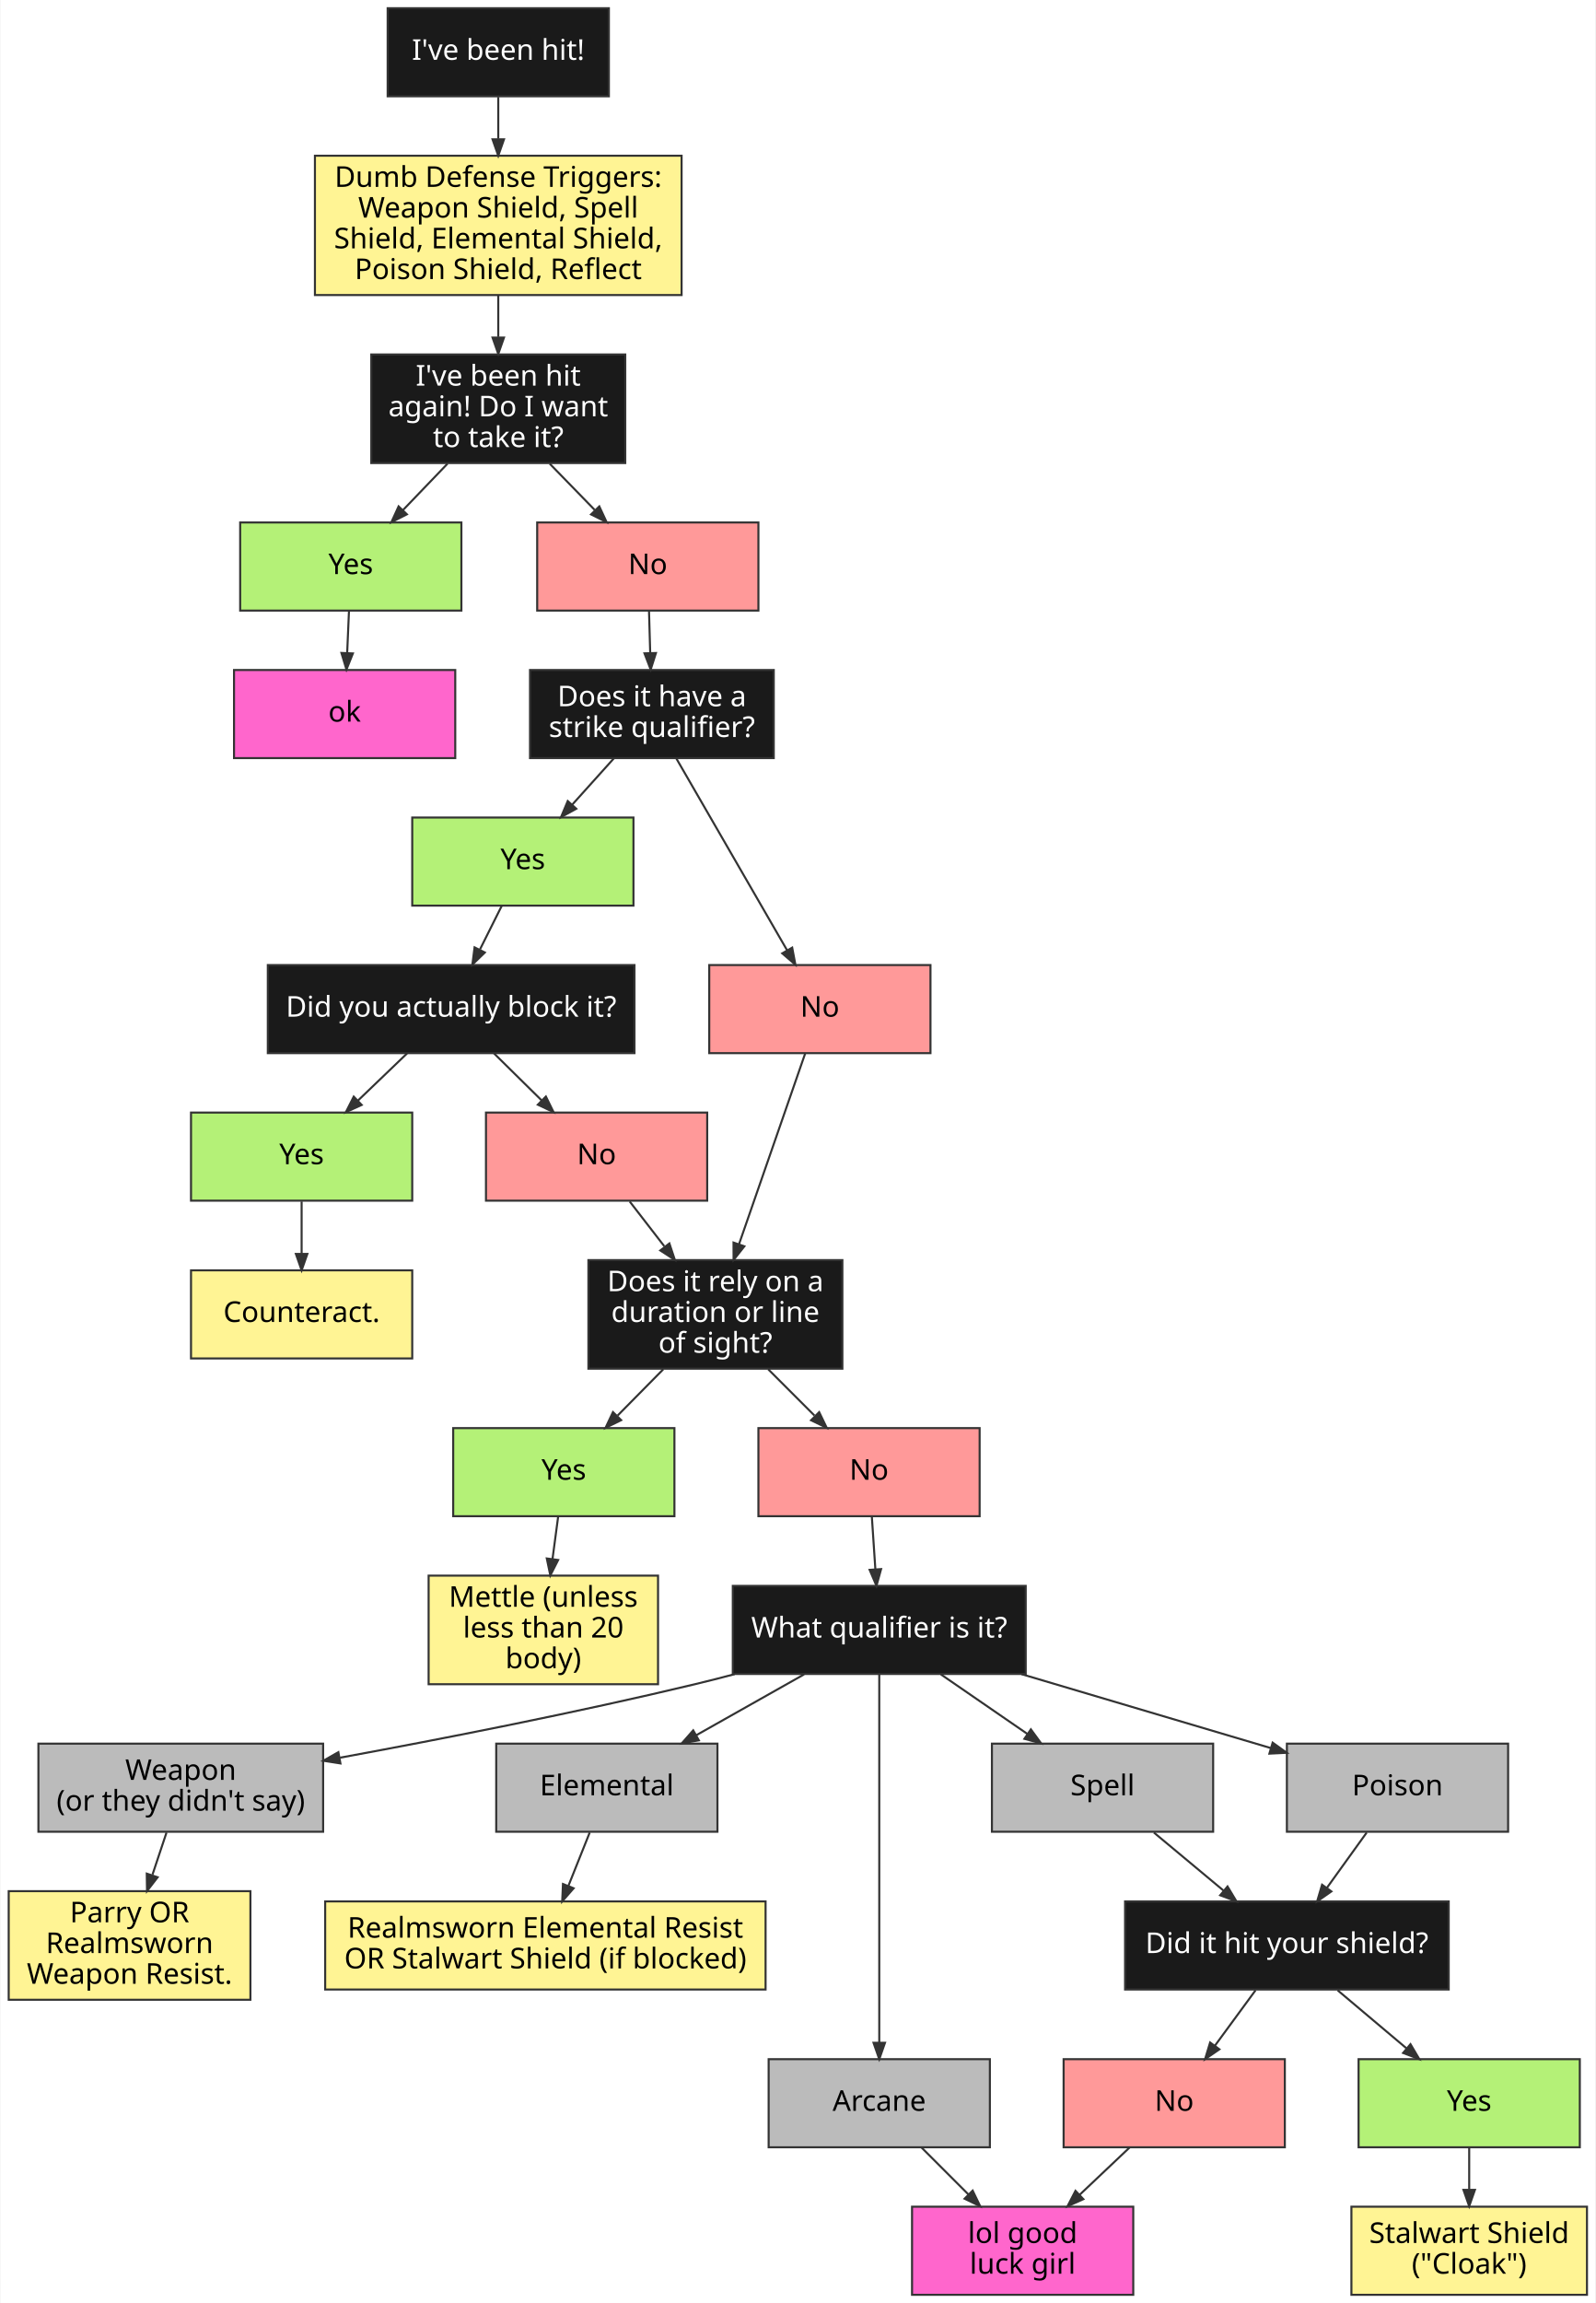
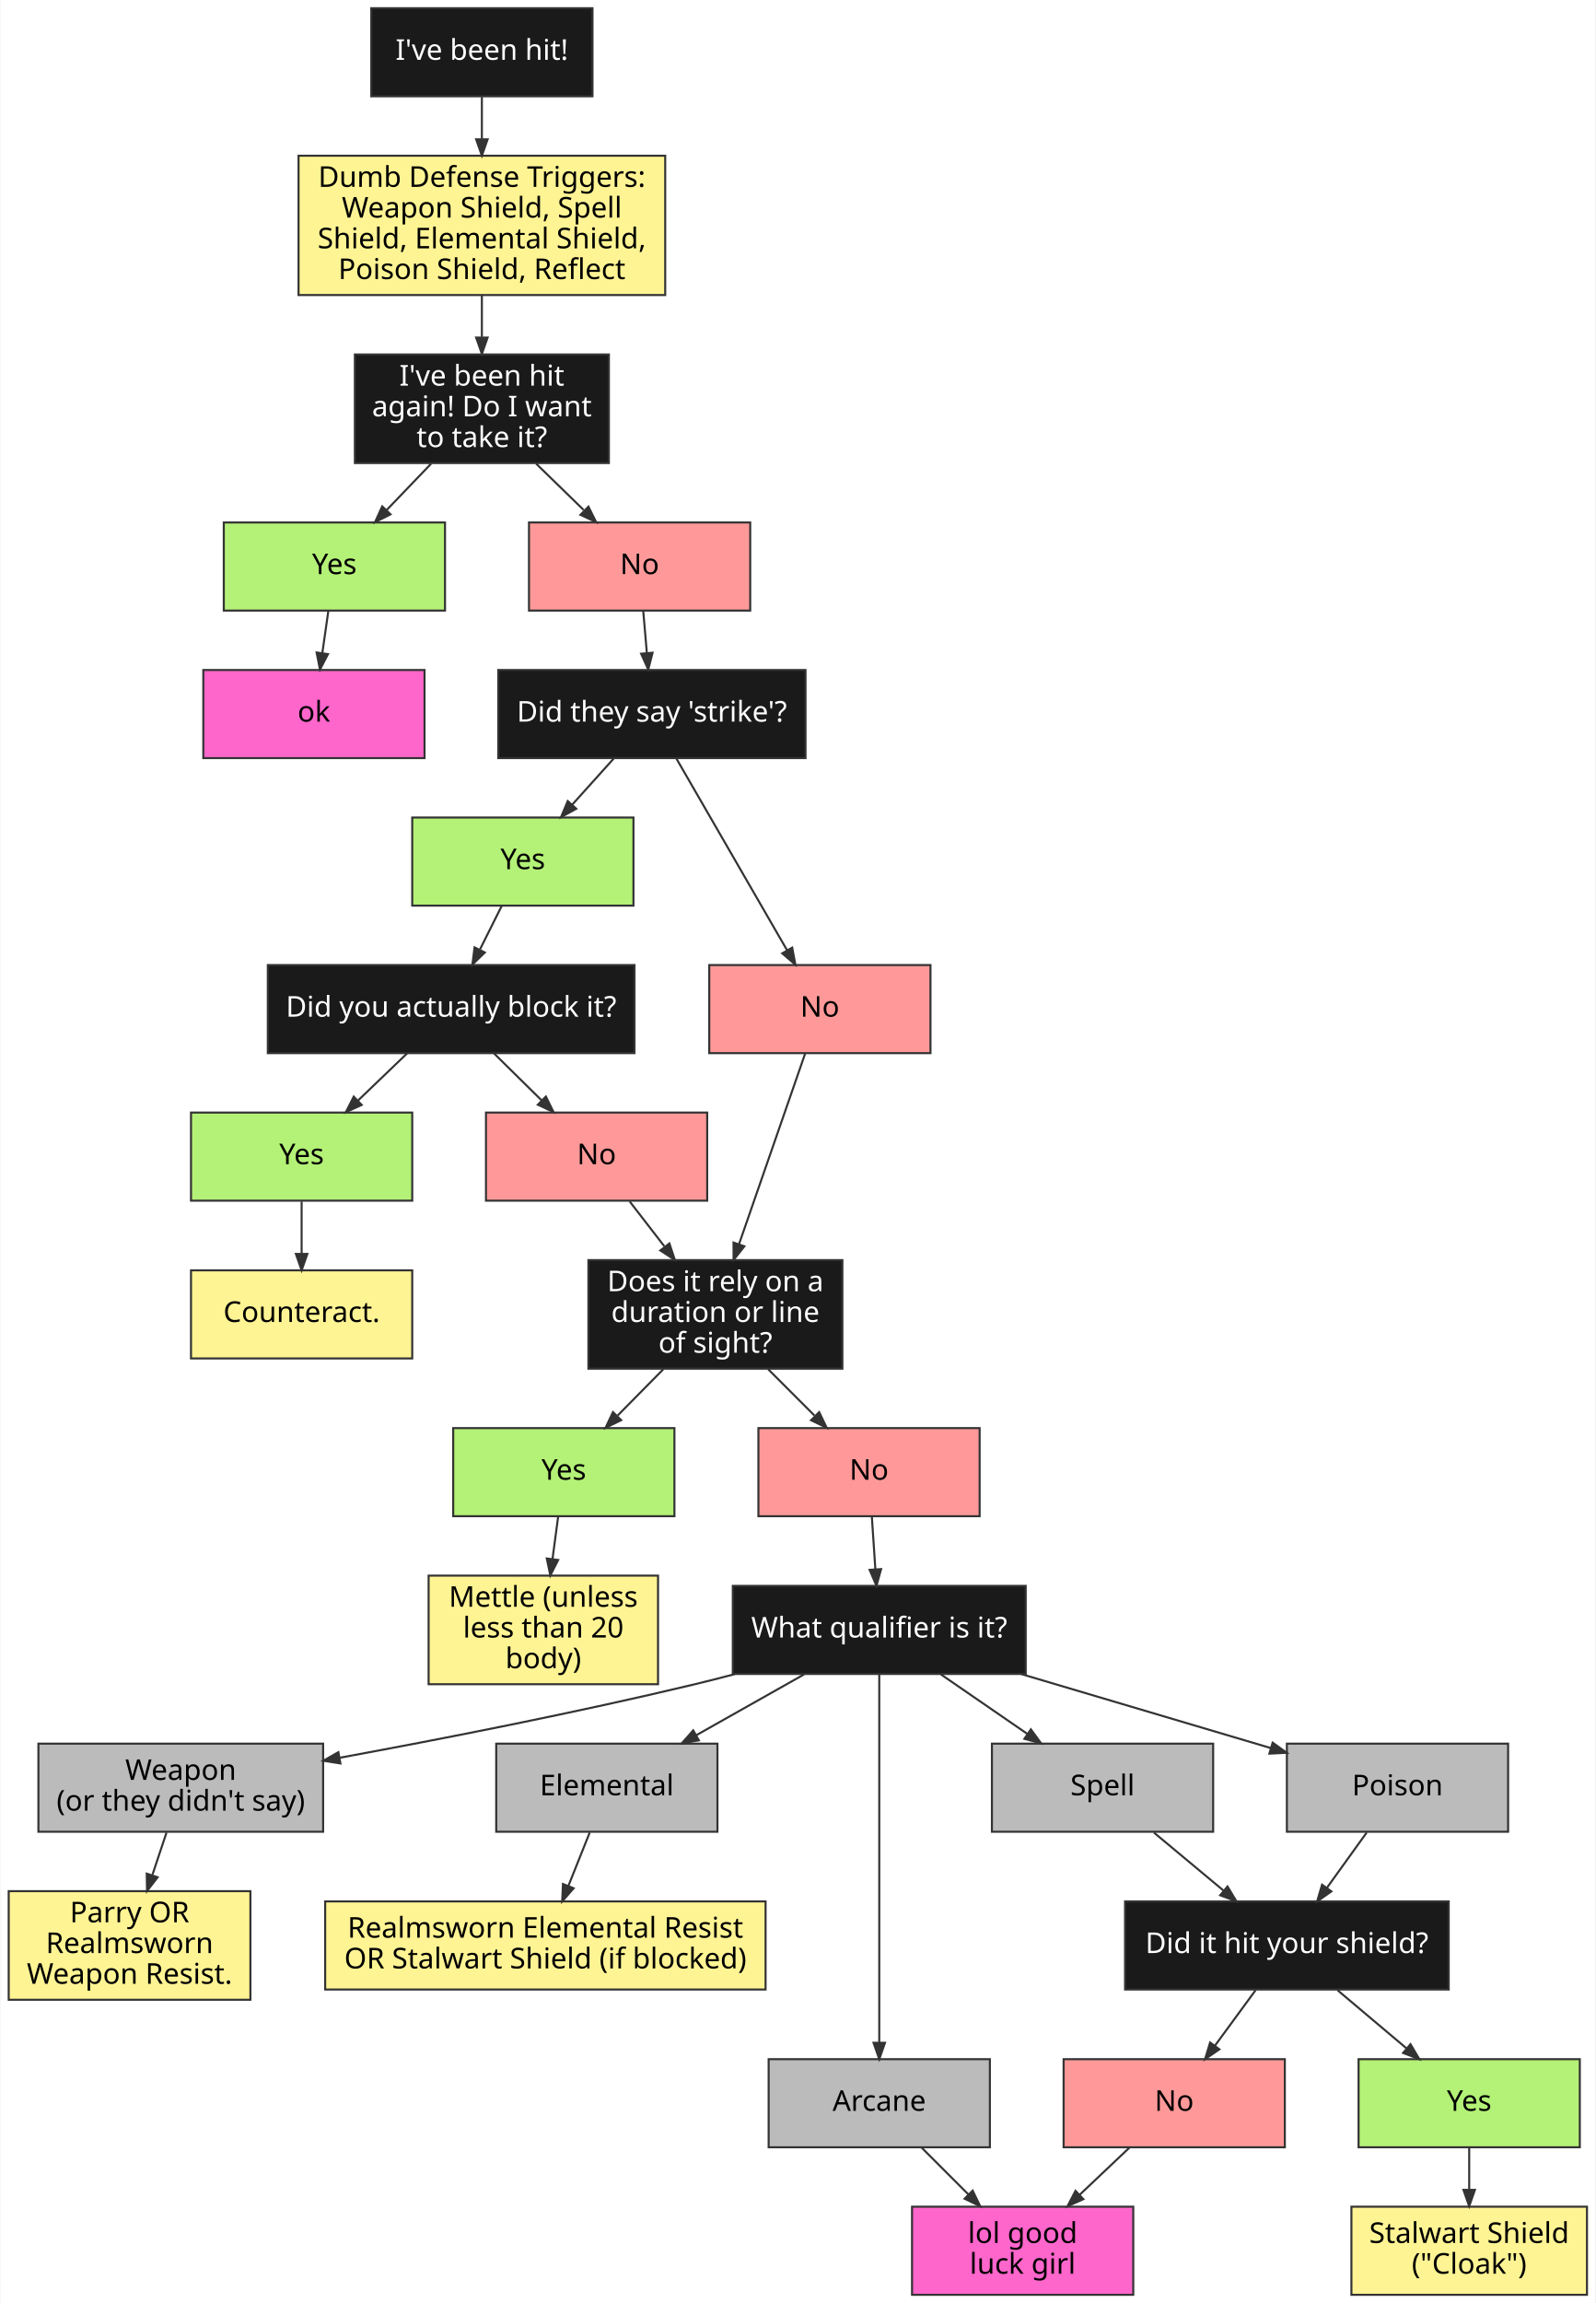
<svg xmlns="http://www.w3.org/2000/svg" width="779pt" height="1124pt" viewBox="0.00 0.00 778.50 1124.00">
  <g id="graph0" class="graph" transform="scale(1 1) rotate(0) translate(4 1120)">
    <polygon fill="white" stroke="transparent" points="-4,4 -4,-1120 774.5,-1120 774.5,4 -4,4" />
    <g id="node1" class="node">
-       <polygon fill="#1a1a1a" stroke="#333333" points="293,-1116 185,-1116 185,-1073 293,-1073 293,-1116" />
-       <text text-anchor="middle" x="239" y="-1090.8" font-family="sans-serif" font-size="14.00" fill="#ffffff">I've been hit!</text>
+       <polygon fill="#1a1a1a" stroke="#333333" points="285,-1116 177,-1116 177,-1073 285,-1073 285,-1116" />
+       <text text-anchor="middle" x="231" y="-1090.8" font-family="sans-serif" font-size="14.00" fill="#ffffff">I've been hit!</text>
    </g>
    <g id="node25" class="node">
-       <polygon fill="#fff494" stroke="#333333" points="328.5,-1044 149.5,-1044 149.5,-976 328.5,-976 328.5,-1044" />
-       <text text-anchor="middle" x="239" y="-1028.8" font-family="sans-serif" font-size="14.00" fill="#000000">Dumb Defense Triggers:</text>
-       <text text-anchor="middle" x="239" y="-1013.8" font-family="sans-serif" font-size="14.00" fill="#000000">Weapon Shield, Spell</text>
-       <text text-anchor="middle" x="239" y="-998.8" font-family="sans-serif" font-size="14.00" fill="#000000">Shield, Elemental Shield,</text>
-       <text text-anchor="middle" x="239" y="-983.8" font-family="sans-serif" font-size="14.00" fill="#000000">Poison Shield, Reflect</text>
+       <polygon fill="#fff494" stroke="#333333" points="320.5,-1044 141.5,-1044 141.5,-976 320.5,-976 320.5,-1044" />
+       <text text-anchor="middle" x="231" y="-1028.8" font-family="sans-serif" font-size="14.00" fill="#000000">Dumb Defense Triggers:</text>
+       <text text-anchor="middle" x="231" y="-1013.8" font-family="sans-serif" font-size="14.00" fill="#000000">Weapon Shield, Spell</text>
+       <text text-anchor="middle" x="231" y="-998.8" font-family="sans-serif" font-size="14.00" fill="#000000">Shield, Elemental Shield,</text>
+       <text text-anchor="middle" x="231" y="-983.8" font-family="sans-serif" font-size="14.00" fill="#000000">Poison Shield, Reflect</text>
    </g>
    <g id="edge1" class="edge">
-       <path fill="none" stroke="#333333" d="M239,-1072.68C239,-1066.44 239,-1059.36 239,-1052.28" />
-       <polygon fill="#333333" stroke="#333333" points="241.8,-1052.01 239,-1044.01 236.2,-1052.01 241.8,-1052.01" />
+       <path fill="none" stroke="#333333" d="M231,-1072.68C231,-1066.44 231,-1059.36 231,-1052.28" />
+       <polygon fill="#333333" stroke="#333333" points="233.8,-1052.01 231,-1044.01 228.2,-1052.01 233.8,-1052.01" />
    </g>
    <g id="node2" class="node">
-       <polygon fill="#1a1a1a" stroke="#333333" points="301,-947 177,-947 177,-894 301,-894 301,-947" />
-       <text text-anchor="middle" x="239" y="-931.8" font-family="sans-serif" font-size="14.00" fill="#ffffff">I've been hit</text>
-       <text text-anchor="middle" x="239" y="-916.8" font-family="sans-serif" font-size="14.00" fill="#ffffff">again! Do I want</text>
-       <text text-anchor="middle" x="239" y="-901.8" font-family="sans-serif" font-size="14.00" fill="#ffffff">to take it?</text>
+       <polygon fill="#1a1a1a" stroke="#333333" points="293,-947 169,-947 169,-894 293,-894 293,-947" />
+       <text text-anchor="middle" x="231" y="-931.8" font-family="sans-serif" font-size="14.00" fill="#ffffff">I've been hit</text>
+       <text text-anchor="middle" x="231" y="-916.8" font-family="sans-serif" font-size="14.00" fill="#ffffff">again! Do I want</text>
+       <text text-anchor="middle" x="231" y="-901.8" font-family="sans-serif" font-size="14.00" fill="#ffffff">to take it?</text>
    </g>
    <g id="node13" class="node">
-       <polygon fill="#b4f177" stroke="#333333" points="221,-865 113,-865 113,-822 221,-822 221,-865" />
-       <text text-anchor="middle" x="167" y="-839.8" font-family="sans-serif" font-size="14.00" fill="#000000">Yes</text>
+       <polygon fill="#b4f177" stroke="#333333" points="213,-865 105,-865 105,-822 213,-822 213,-865" />
+       <text text-anchor="middle" x="159" y="-839.8" font-family="sans-serif" font-size="14.00" fill="#000000">Yes</text>
    </g>
    <g id="edge3" class="edge">
-       <path fill="none" stroke="#333333" d="M214.22,-893.69C207.23,-886.41 199.61,-878.47 192.57,-871.14" />
-       <polygon fill="#333333" stroke="#333333" points="194.39,-868.98 186.83,-865.15 190.35,-872.86 194.39,-868.98" />
+       <path fill="none" stroke="#333333" d="M206.22,-893.69C199.23,-886.41 191.61,-878.47 184.57,-871.14" />
+       <polygon fill="#333333" stroke="#333333" points="186.39,-868.98 178.83,-865.15 182.35,-872.86 186.39,-868.98" />
    </g>
    <g id="node18" class="node">
-       <polygon fill="#ff9999" stroke="#333333" points="366,-865 258,-865 258,-822 366,-822 366,-865" />
-       <text text-anchor="middle" x="312" y="-839.8" font-family="sans-serif" font-size="14.00" fill="#000000">No</text>
+       <polygon fill="#ff9999" stroke="#333333" points="362,-865 254,-865 254,-822 362,-822 362,-865" />
+       <text text-anchor="middle" x="308" y="-839.8" font-family="sans-serif" font-size="14.00" fill="#000000">No</text>
    </g>
    <g id="edge5" class="edge">
-       <path fill="none" stroke="#333333" d="M264.12,-893.69C271.21,-886.41 278.94,-878.47 286.07,-871.14" />
-       <polygon fill="#333333" stroke="#333333" points="288.33,-872.84 291.9,-865.15 284.31,-868.93 288.33,-872.84" />
+       <path fill="none" stroke="#333333" d="M257.5,-893.69C264.98,-886.41 273.12,-878.47 280.65,-871.14" />
+       <polygon fill="#333333" stroke="#333333" points="283.02,-872.74 286.8,-865.15 279.11,-868.73 283.02,-872.74" />
    </g>
    <g id="node3" class="node">
      <polygon fill="#1a1a1a" stroke="#333333" points="305.5,-649 126.5,-649 126.5,-606 305.5,-606 305.5,-649" />
      <text text-anchor="middle" x="216" y="-623.8" font-family="sans-serif" font-size="14.00" fill="#ffffff">Did you actually block it?</text>
    </g>
    <g id="node15" class="node">
      <polygon fill="#b4f177" stroke="#333333" points="197,-577 89,-577 89,-534 197,-534 197,-577" />
      <text text-anchor="middle" x="143" y="-551.8" font-family="sans-serif" font-size="14.00" fill="#000000">Yes</text>
    </g>
    <g id="edge11" class="edge">
      <path fill="none" stroke="#333333" d="M194.49,-605.88C186.99,-598.68 178.45,-590.5 170.53,-582.89" />
      <polygon fill="#333333" stroke="#333333" points="172.32,-580.73 164.61,-577.22 168.44,-584.78 172.32,-580.73" />
    </g>
    <g id="node21" class="node">
      <polygon fill="#ff9999" stroke="#333333" points="341,-577 233,-577 233,-534 341,-534 341,-577" />
      <text text-anchor="middle" x="287" y="-551.8" font-family="sans-serif" font-size="14.00" fill="#000000">No</text>
    </g>
    <g id="edge13" class="edge">
      <path fill="none" stroke="#333333" d="M236.92,-605.88C244.22,-598.68 252.52,-590.5 260.23,-582.89" />
      <polygon fill="#333333" stroke="#333333" points="262.25,-584.83 265.99,-577.22 258.32,-580.84 262.25,-584.83" />
    </g>
    <g id="node4" class="node">
-       <polygon fill="#1a1a1a" stroke="#333333" points="373.5,-793 254.5,-793 254.5,-750 373.5,-750 373.5,-793" />
-       <text text-anchor="middle" x="314" y="-775.3" font-family="sans-serif" font-size="14.00" fill="#ffffff">Does it have a</text>
-       <text text-anchor="middle" x="314" y="-760.3" font-family="sans-serif" font-size="14.00" fill="#ffffff">strike qualifier?</text>
+       <polygon fill="#1a1a1a" stroke="#333333" points="389,-793 239,-793 239,-750 389,-750 389,-793" />
+       <text text-anchor="middle" x="314" y="-767.8" font-family="sans-serif" font-size="14.00" fill="#ffffff">Did they say 'strike'?</text>
    </g>
    <g id="node14" class="node">
      <polygon fill="#b4f177" stroke="#333333" points="305,-721 197,-721 197,-678 305,-678 305,-721" />
      <text text-anchor="middle" x="251" y="-695.8" font-family="sans-serif" font-size="14.00" fill="#000000">Yes</text>
    </g>
    <g id="edge7" class="edge">
      <path fill="none" stroke="#333333" d="M295.44,-749.88C289.09,-742.82 281.89,-734.82 275.16,-727.34" />
      <polygon fill="#333333" stroke="#333333" points="277.08,-725.29 269.65,-721.22 272.92,-729.04 277.08,-725.29" />
    </g>
    <g id="node19" class="node">
      <polygon fill="#ff9999" stroke="#333333" points="450,-649 342,-649 342,-606 450,-606 450,-649" />
      <text text-anchor="middle" x="396" y="-623.8" font-family="sans-serif" font-size="14.00" fill="#000000">No</text>
    </g>
    <g id="edge8" class="edge">
      <path fill="none" stroke="#333333" d="M325.92,-749.85C340.19,-725.14 364.15,-683.66 380.02,-656.18" />
      <polygon fill="#333333" stroke="#333333" points="382.49,-657.5 384.06,-649.17 377.64,-654.7 382.49,-657.5" />
    </g>
    <g id="node5" class="node">
      <polygon fill="#1a1a1a" stroke="#333333" points="407,-505 283,-505 283,-452 407,-452 407,-505" />
      <text text-anchor="middle" x="345" y="-489.8" font-family="sans-serif" font-size="14.00" fill="#ffffff">Does it rely on a</text>
      <text text-anchor="middle" x="345" y="-474.8" font-family="sans-serif" font-size="14.00" fill="#ffffff">duration or line</text>
      <text text-anchor="middle" x="345" y="-459.8" font-family="sans-serif" font-size="14.00" fill="#ffffff">of sight?</text>
    </g>
    <g id="node16" class="node">
      <polygon fill="#b4f177" stroke="#333333" points="325,-423 217,-423 217,-380 325,-380 325,-423" />
      <text text-anchor="middle" x="271" y="-397.8" font-family="sans-serif" font-size="14.00" fill="#000000">Yes</text>
    </g>
    <g id="edge15" class="edge">
      <path fill="none" stroke="#333333" d="M319.53,-451.69C312.35,-444.41 304.52,-436.47 297.28,-429.14" />
      <polygon fill="#333333" stroke="#333333" points="298.99,-426.88 291.38,-423.15 295,-430.81 298.99,-426.88" />
    </g>
    <g id="node20" class="node">
      <polygon fill="#ff9999" stroke="#333333" points="474,-423 366,-423 366,-380 474,-380 474,-423" />
      <text text-anchor="middle" x="420" y="-397.8" font-family="sans-serif" font-size="14.00" fill="#000000">No</text>
    </g>
    <g id="edge17" class="edge">
      <path fill="none" stroke="#333333" d="M370.81,-451.69C378.09,-444.41 386.03,-436.47 393.36,-429.14" />
      <polygon fill="#333333" stroke="#333333" points="395.67,-430.79 399.35,-423.15 391.71,-426.83 395.67,-430.79" />
    </g>
    <g id="node6" class="node">
      <polygon fill="#1a1a1a" stroke="#333333" points="496.5,-346 353.5,-346 353.5,-303 496.5,-303 496.5,-346" />
      <text text-anchor="middle" x="425" y="-320.8" font-family="sans-serif" font-size="14.00" fill="#ffffff">What qualifier is it?</text>
    </g>
    <g id="node8" class="node">
      <polygon fill="#bbbbbb" stroke="#333333" points="153.5,-269 14.5,-269 14.5,-226 153.5,-226 153.5,-269" />
      <text text-anchor="middle" x="84" y="-251.3" font-family="sans-serif" font-size="14.00" fill="#000000">Weapon</text>
      <text text-anchor="middle" x="84" y="-236.3" font-family="sans-serif" font-size="14.00" fill="#000000">(or they didn't say)</text>
    </g>
    <g id="edge19" class="edge">
      <path fill="none" stroke="#333333" d="M354.4,-302.91C347.86,-301.18 341.32,-299.52 335,-298 277.31,-284.16 211.5,-271.29 161.74,-262.14" />
      <polygon fill="#333333" stroke="#333333" points="161.95,-259.34 153.58,-260.65 160.94,-264.84 161.95,-259.34" />
    </g>
    <g id="node9" class="node">
      <polygon fill="#bbbbbb" stroke="#333333" points="346,-269 238,-269 238,-226 346,-226 346,-269" />
      <text text-anchor="middle" x="292" y="-243.8" font-family="sans-serif" font-size="14.00" fill="#000000">Elemental</text>
    </g>
    <g id="edge21" class="edge">
      <path fill="none" stroke="#333333" d="M388.31,-302.81C372.02,-293.63 352.74,-282.75 335.72,-273.15" />
      <polygon fill="#333333" stroke="#333333" points="336.92,-270.62 328.58,-269.13 334.17,-275.49 336.92,-270.62" />
    </g>
    <g id="node10" class="node">
      <polygon fill="#bbbbbb" stroke="#333333" points="479,-115 371,-115 371,-72 479,-72 479,-115" />
      <text text-anchor="middle" x="425" y="-89.8" font-family="sans-serif" font-size="14.00" fill="#000000">Arcane</text>
    </g>
    <g id="edge23" class="edge">
      <path fill="none" stroke="#333333" d="M425,-302.77C425,-261.73 425,-170.04 425,-123.21" />
      <polygon fill="#333333" stroke="#333333" points="427.8,-123.01 425,-115.01 422.2,-123.01 427.8,-123.01" />
    </g>
    <g id="node11" class="node">
      <polygon fill="#bbbbbb" stroke="#333333" points="588,-269 480,-269 480,-226 588,-226 588,-269" />
      <text text-anchor="middle" x="534" y="-243.8" font-family="sans-serif" font-size="14.00" fill="#000000">Spell</text>
    </g>
    <g id="edge25" class="edge">
      <path fill="none" stroke="#333333" d="M455.07,-302.81C468.18,-293.79 483.66,-283.14 497.42,-273.67" />
      <polygon fill="#333333" stroke="#333333" points="499.02,-275.97 504.02,-269.13 495.85,-271.35 499.02,-275.97" />
    </g>
    <g id="node12" class="node">
      <polygon fill="#bbbbbb" stroke="#333333" points="732,-269 624,-269 624,-226 732,-226 732,-269" />
      <text text-anchor="middle" x="678" y="-243.8" font-family="sans-serif" font-size="14.00" fill="#000000">Poison</text>
    </g>
    <g id="edge27" class="edge">
      <path fill="none" stroke="#333333" d="M494.47,-302.91C532.57,-291.61 579.41,-277.73 616.23,-266.81" />
      <polygon fill="#333333" stroke="#333333" points="617.05,-269.49 623.92,-264.53 615.46,-264.12 617.05,-269.49" />
    </g>
    <g id="node7" class="node">
      <polygon fill="#1a1a1a" stroke="#333333" points="703,-192 545,-192 545,-149 703,-149 703,-192" />
      <text text-anchor="middle" x="624" y="-166.8" font-family="sans-serif" font-size="14.00" fill="#ffffff">Did it hit your shield?</text>
    </g>
    <g id="node17" class="node">
      <polygon fill="#b4f177" stroke="#333333" points="767,-115 659,-115 659,-72 767,-72 767,-115" />
      <text text-anchor="middle" x="713" y="-89.8" font-family="sans-serif" font-size="14.00" fill="#000000">Yes</text>
    </g>
    <g id="edge29" class="edge">
      <path fill="none" stroke="#333333" d="M648.79,-148.61C659.2,-139.84 671.4,-129.55 682.36,-120.32" />
      <polygon fill="#333333" stroke="#333333" points="684.34,-122.32 688.65,-115.02 680.73,-118.03 684.34,-122.32" />
    </g>
    <g id="node22" class="node">
      <polygon fill="#ff9999" stroke="#333333" points="623,-115 515,-115 515,-72 623,-72 623,-115" />
      <text text-anchor="middle" x="569" y="-89.8" font-family="sans-serif" font-size="14.00" fill="#000000">No</text>
    </g>
    <g id="edge31" class="edge">
      <path fill="none" stroke="#333333" d="M608.68,-148.61C602.55,-140.25 595.41,-130.51 588.89,-121.62" />
      <polygon fill="#333333" stroke="#333333" points="591.04,-119.82 584.05,-115.02 586.52,-123.13 591.04,-119.82" />
    </g>
    <g id="node26" class="node">
      <polygon fill="#fff494" stroke="#333333" points="118,-197 0,-197 0,-144 118,-144 118,-197" />
      <text text-anchor="middle" x="59" y="-181.8" font-family="sans-serif" font-size="14.00" fill="#000000">Parry OR</text>
      <text text-anchor="middle" x="59" y="-166.8" font-family="sans-serif" font-size="14.00" fill="#000000">Realmsworn</text>
      <text text-anchor="middle" x="59" y="-151.8" font-family="sans-serif" font-size="14.00" fill="#000000">Weapon Resist.</text>
    </g>
    <g id="edge20" class="edge">
      <path fill="none" stroke="#333333" d="M77.04,-225.61C74.92,-219.25 72.53,-212.1 70.21,-205.13" />
      <polygon fill="#333333" stroke="#333333" points="72.71,-203.79 67.53,-197.08 67.4,-205.56 72.71,-203.79" />
    </g>
    <g id="node28" class="node">
      <polygon fill="#fff494" stroke="#333333" points="369.5,-192 154.5,-192 154.5,-149 369.5,-149 369.5,-192" />
      <text text-anchor="middle" x="262" y="-174.3" font-family="sans-serif" font-size="14.00" fill="#000000">Realmsworn Elemental Resist</text>
      <text text-anchor="middle" x="262" y="-159.3" font-family="sans-serif" font-size="14.00" fill="#000000">OR Stalwart Shield (if blocked)</text>
    </g>
    <g id="edge22" class="edge">
      <path fill="none" stroke="#333333" d="M283.64,-225.61C280.43,-217.58 276.71,-208.27 273.27,-199.67" />
      <polygon fill="#333333" stroke="#333333" points="275.78,-198.41 270.21,-192.02 270.58,-200.49 275.78,-198.41" />
    </g>
    <g id="node24" class="node">
      <polygon fill="#ff66cc" stroke="#333333" points="549,-43 441,-43 441,0 549,0 549,-43" />
      <text text-anchor="middle" x="495" y="-25.3" font-family="sans-serif" font-size="14.00" fill="#000000">lol good</text>
      <text text-anchor="middle" x="495" y="-10.3" font-family="sans-serif" font-size="14.00" fill="#000000">luck girl</text>
    </g>
    <g id="edge24" class="edge">
      <path fill="none" stroke="#333333" d="M445.62,-71.88C452.82,-64.68 461,-56.5 468.61,-48.89" />
      <polygon fill="#333333" stroke="#333333" points="470.6,-50.85 474.28,-43.22 466.65,-46.9 470.6,-50.85" />
    </g>
    <g id="edge26" class="edge">
      <path fill="none" stroke="#333333" d="M559.07,-225.61C569.59,-216.84 581.94,-206.55 593.02,-197.32" />
      <polygon fill="#333333" stroke="#333333" points="595.02,-199.29 599.38,-192.02 591.44,-194.99 595.02,-199.29" />
    </g>
    <g id="edge28" class="edge">
      <path fill="none" stroke="#333333" d="M662.96,-225.61C656.94,-217.25 649.93,-207.51 643.53,-198.62" />
      <polygon fill="#333333" stroke="#333333" points="645.72,-196.88 638.77,-192.02 641.18,-200.15 645.72,-196.88" />
    </g>
    <g id="node23" class="node">
-       <polygon fill="#ff66cc" stroke="#333333" points="218,-793 110,-793 110,-750 218,-750 218,-793" />
-       <text text-anchor="middle" x="164" y="-767.8" font-family="sans-serif" font-size="14.00" fill="#000000">ok</text>
+       <polygon fill="#ff66cc" stroke="#333333" points="203,-793 95,-793 95,-750 203,-750 203,-793" />
+       <text text-anchor="middle" x="149" y="-767.8" font-family="sans-serif" font-size="14.00" fill="#000000">ok</text>
    </g>
    <g id="edge4" class="edge">
-       <path fill="none" stroke="#333333" d="M166.12,-821.88C165.84,-815.52 165.54,-808.41 165.25,-801.6" />
-       <polygon fill="#333333" stroke="#333333" points="168.03,-801.09 164.89,-793.22 162.43,-801.33 168.03,-801.09" />
+       <path fill="none" stroke="#333333" d="M156.05,-821.88C155.13,-815.38 154.08,-808.09 153.09,-801.15" />
+       <polygon fill="#333333" stroke="#333333" points="155.86,-800.74 151.96,-793.22 150.32,-801.53 155.86,-800.74" />
    </g>
    <g id="edge10" class="edge">
      <path fill="none" stroke="#333333" d="M240.69,-677.88C237.37,-671.24 233.64,-663.77 230.1,-656.69" />
      <polygon fill="#333333" stroke="#333333" points="232.44,-655.12 226.36,-649.22 227.43,-657.63 232.44,-655.12" />
    </g>
    <g id="node27" class="node">
      <polygon fill="#fff494" stroke="#333333" points="197,-500 89,-500 89,-457 197,-457 197,-500" />
      <text text-anchor="middle" x="143" y="-474.8" font-family="sans-serif" font-size="14.00" fill="#000000">Counteract.</text>
    </g>
    <g id="edge12" class="edge">
      <path fill="none" stroke="#333333" d="M143,-533.61C143,-525.74 143,-516.65 143,-508.2" />
      <polygon fill="#333333" stroke="#333333" points="145.8,-508.02 143,-500.02 140.2,-508.02 145.8,-508.02" />
    </g>
    <g id="node29" class="node">
      <polygon fill="#fff494" stroke="#333333" points="317,-351 205,-351 205,-298 317,-298 317,-351" />
      <text text-anchor="middle" x="261" y="-335.8" font-family="sans-serif" font-size="14.00" fill="#000000">Mettle (unless</text>
      <text text-anchor="middle" x="261" y="-320.8" font-family="sans-serif" font-size="14.00" fill="#000000">less than 20</text>
      <text text-anchor="middle" x="261" y="-305.8" font-family="sans-serif" font-size="14.00" fill="#000000">body)</text>
    </g>
    <g id="edge16" class="edge">
      <path fill="none" stroke="#333333" d="M268.21,-379.61C267.37,-373.25 266.41,-366.1 265.48,-359.13" />
      <polygon fill="#333333" stroke="#333333" points="268.24,-358.64 264.41,-351.08 262.69,-359.38 268.24,-358.64" />
    </g>
    <g id="node30" class="node">
      <polygon fill="#fff494" stroke="#333333" points="770.5,-43 655.5,-43 655.5,0 770.5,0 770.5,-43" />
      <text text-anchor="middle" x="713" y="-25.3" font-family="sans-serif" font-size="14.00" fill="#000000">Stalwart Shield</text>
      <text text-anchor="middle" x="713" y="-10.3" font-family="sans-serif" font-size="14.00" fill="#000000">("Cloak")</text>
    </g>
    <g id="edge30" class="edge">
      <path fill="none" stroke="#333333" d="M713,-71.88C713,-65.52 713,-58.41 713,-51.6" />
      <polygon fill="#333333" stroke="#333333" points="715.8,-51.22 713,-43.22 710.2,-51.22 715.8,-51.22" />
    </g>
    <g id="edge6" class="edge">
-       <path fill="none" stroke="#333333" d="M312.59,-821.88C312.77,-815.52 312.97,-808.41 313.17,-801.6" />
-       <polygon fill="#333333" stroke="#333333" points="315.98,-801.29 313.41,-793.22 310.38,-801.13 315.98,-801.29" />
+       <path fill="none" stroke="#333333" d="M309.77,-821.88C310.31,-815.52 310.92,-808.41 311.51,-801.6" />
+       <polygon fill="#333333" stroke="#333333" points="314.33,-801.43 312.22,-793.22 308.75,-800.95 314.33,-801.43" />
    </g>
    <g id="edge9" class="edge">
      <path fill="none" stroke="#333333" d="M388.8,-605.75C380.42,-581.59 366.46,-541.35 356.55,-512.8" />
      <polygon fill="#333333" stroke="#333333" points="359.14,-511.72 353.88,-505.08 353.85,-513.56 359.14,-511.72" />
    </g>
    <g id="edge18" class="edge">
      <path fill="none" stroke="#333333" d="M421.39,-379.61C421.92,-371.74 422.52,-362.65 423.09,-354.2" />
      <polygon fill="#333333" stroke="#333333" points="425.89,-354.19 423.63,-346.02 420.31,-353.82 425.89,-354.19" />
    </g>
    <g id="edge14" class="edge">
      <path fill="none" stroke="#333333" d="M303.16,-533.61C308.39,-526.84 314.33,-519.16 320.05,-511.77" />
      <polygon fill="#333333" stroke="#333333" points="322.54,-513.13 325.21,-505.08 318.11,-509.7 322.54,-513.13" />
    </g>
    <g id="edge32" class="edge">
      <path fill="none" stroke="#333333" d="M547.2,-71.88C539.59,-64.68 530.94,-56.5 522.9,-48.89" />
      <polygon fill="#333333" stroke="#333333" points="524.64,-46.68 516.9,-43.22 520.79,-50.75 524.64,-46.68" />
    </g>
    <g id="edge2" class="edge">
-       <path fill="none" stroke="#333333" d="M239,-975.92C239,-969.25 239,-962.23 239,-955.53" />
-       <polygon fill="#333333" stroke="#333333" points="241.8,-955.26 239,-947.26 236.2,-955.26 241.8,-955.26" />
+       <path fill="none" stroke="#333333" d="M231,-975.92C231,-969.25 231,-962.23 231,-955.53" />
+       <polygon fill="#333333" stroke="#333333" points="233.8,-955.26 231,-947.26 228.2,-955.26 233.8,-955.26" />
    </g>
  </g>
</svg>
